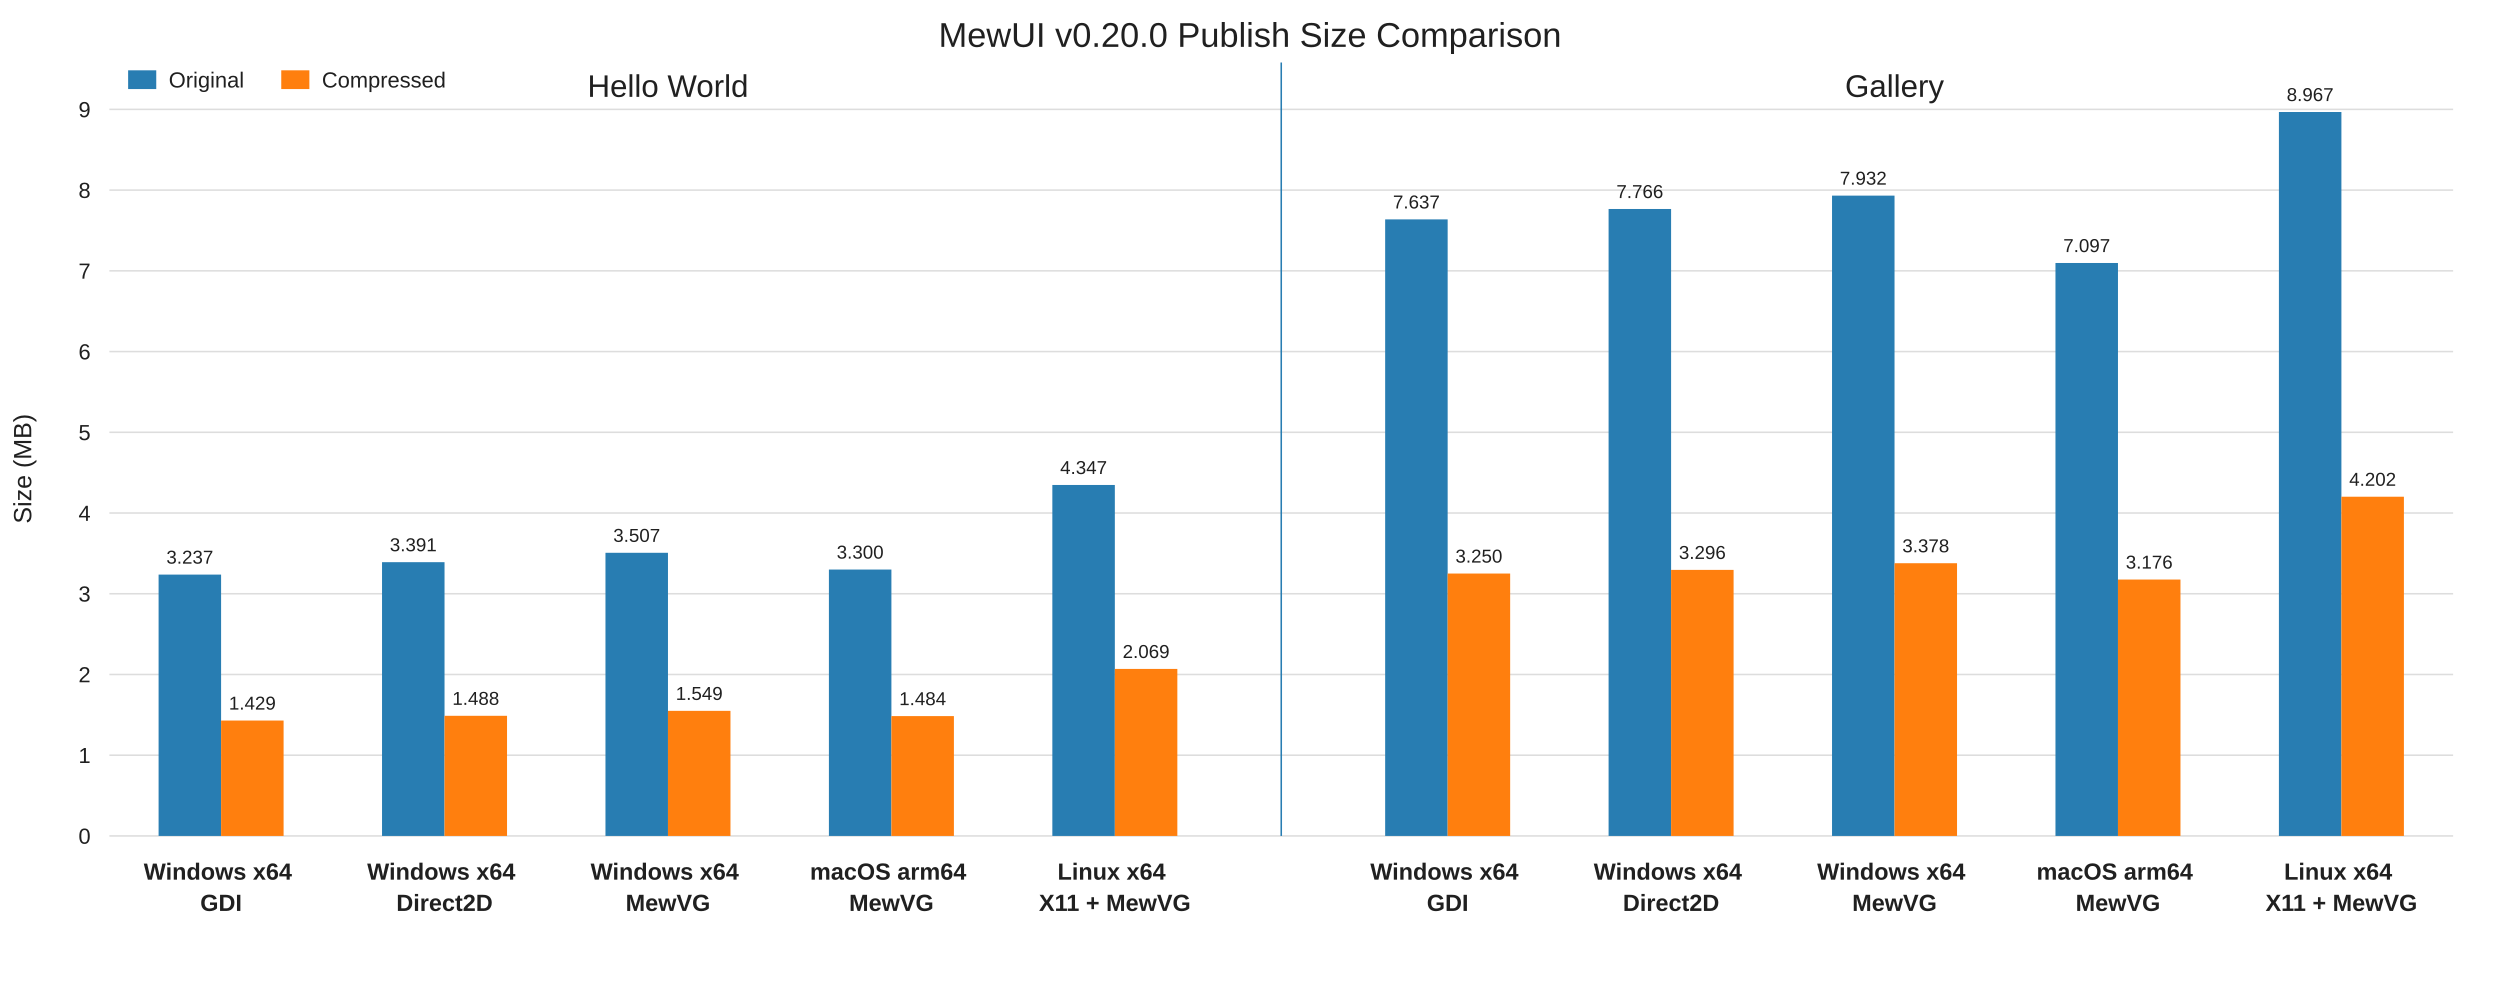
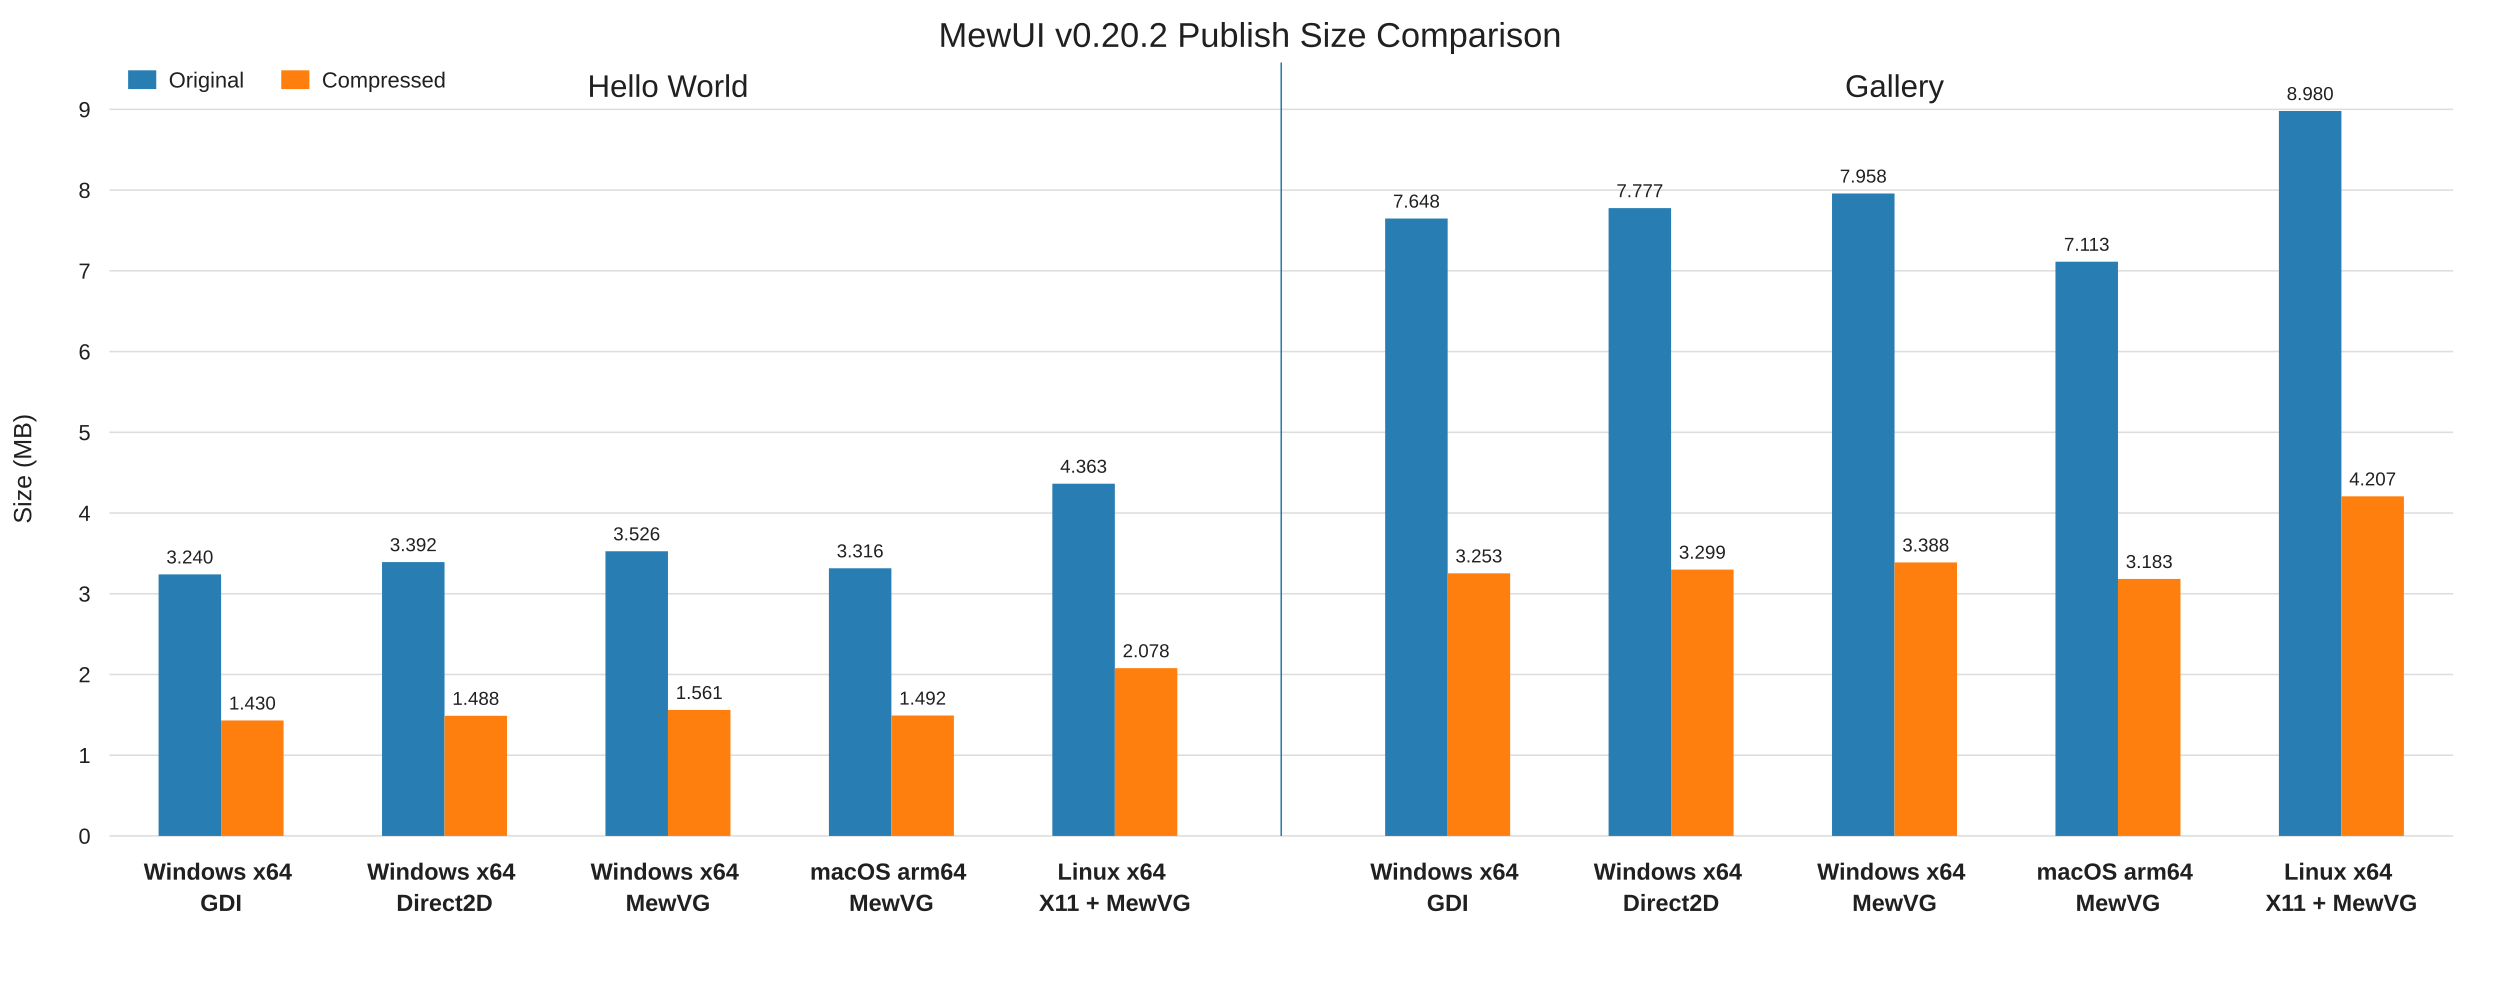
<svg xmlns="http://www.w3.org/2000/svg" width="1600" height="640" viewBox="0 0 1600 640" role="img" aria-labelledby="title description">
  <rect width="100%" height="100%" fill="#fff" />
  <g font-family="Segoe UI,Arial,sans-serif" fill="#202020">
-     <text x="800" y="30" text-anchor="middle" font-size="22">MewUI v0.20.0 Publish Size Comparison</text>
+     <text x="800" y="30" text-anchor="middle" font-size="22">MewUI v0.20.2 Publish Size Comparison</text>
    <line x1="70" y1="535" x2="1570" y2="535" stroke="#ddd" />
    <text x="58" y="540" text-anchor="end" font-size="14">0</text>
    <line x1="70" y1="483.333" x2="1570" y2="483.333" stroke="#ddd" />
    <text x="58" y="488.333" text-anchor="end" font-size="14">1</text>
    <line x1="70" y1="431.667" x2="1570" y2="431.667" stroke="#ddd" />
    <text x="58" y="436.667" text-anchor="end" font-size="14">2</text>
    <line x1="70" y1="380" x2="1570" y2="380" stroke="#ddd" />
    <text x="58" y="385" text-anchor="end" font-size="14">3</text>
    <line x1="70" y1="328.333" x2="1570" y2="328.333" stroke="#ddd" />
    <text x="58" y="333.333" text-anchor="end" font-size="14">4</text>
    <line x1="70" y1="276.667" x2="1570" y2="276.667" stroke="#ddd" />
    <text x="58" y="281.667" text-anchor="end" font-size="14">5</text>
    <line x1="70" y1="225" x2="1570" y2="225" stroke="#ddd" />
    <text x="58" y="230" text-anchor="end" font-size="14">6</text>
    <line x1="70" y1="173.333" x2="1570" y2="173.333" stroke="#ddd" />
    <text x="58" y="178.333" text-anchor="end" font-size="14">7</text>
    <line x1="70" y1="121.667" x2="1570" y2="121.667" stroke="#ddd" />
    <text x="58" y="126.667" text-anchor="end" font-size="14">8</text>
    <line x1="70" y1="70" x2="1570" y2="70" stroke="#ddd" />
    <text x="58" y="75" text-anchor="end" font-size="14">9</text>
    <text x="20" y="300" text-anchor="middle" font-size="16" transform="rotate(-90 20 300)">Size (MB)</text>
    <rect x="82" y="45" width="18" height="12" fill="#287db2" />
    <text x="108" y="56" font-size="14">Original</text>
    <rect x="180" y="45" width="18" height="12" fill="#ff7f0e" />
    <text x="206" y="56" font-size="14">Compressed</text>
    <text x="427.5" y="62" text-anchor="middle" font-size="20">Hello World</text>
-     <rect x="101.5" y="367.739" width="40" height="167.261" fill="#287db2" />
-     <text x="121.5" y="360.739" text-anchor="middle" font-size="12">3.237</text>
-     <rect x="141.5" y="461.147" width="40" height="73.853" fill="#ff7f0e" />
-     <text x="161.5" y="454.147" text-anchor="middle" font-size="12">1.429</text>
+     <rect x="101.5" y="367.613" width="40" height="167.387" fill="#287db2" />
+     <text x="121.5" y="360.613" text-anchor="middle" font-size="12">3.240</text>
+     <rect x="141.5" y="461.097" width="40" height="73.903" fill="#ff7f0e" />
+     <text x="161.5" y="454.097" text-anchor="middle" font-size="12">1.430</text>
    <text x="141.5" y="563" text-anchor="middle" font-size="15" font-weight="600">
      <tspan x="141.5">Windows x64</tspan>
      <tspan x="141.5" dy="20">GDI</tspan>
    </text>
-     <rect x="244.5" y="359.792" width="40" height="175.208" fill="#287db2" />
-     <text x="264.5" y="352.792" text-anchor="middle" font-size="12">3.391</text>
-     <rect x="284.5" y="458.116" width="40" height="76.884" fill="#ff7f0e" />
-     <text x="304.5" y="451.116" text-anchor="middle" font-size="12">1.488</text>
+     <rect x="244.5" y="359.742" width="40" height="175.258" fill="#287db2" />
+     <text x="264.5" y="352.742" text-anchor="middle" font-size="12">3.392</text>
+     <rect x="284.5" y="458.106" width="40" height="76.894" fill="#ff7f0e" />
+     <text x="304.5" y="451.106" text-anchor="middle" font-size="12">1.488</text>
    <text x="284.5" y="563" text-anchor="middle" font-size="15" font-weight="600">
      <tspan x="284.5">Windows x64</tspan>
      <tspan x="284.5" dy="20">Direct2D</tspan>
    </text>
-     <rect x="387.5" y="353.788" width="40" height="181.212" fill="#287db2" />
-     <text x="407.5" y="346.788" text-anchor="middle" font-size="12">3.507</text>
-     <rect x="427.5" y="454.951" width="40" height="80.049" fill="#ff7f0e" />
-     <text x="447.5" y="447.951" text-anchor="middle" font-size="12">1.549</text>
+     <rect x="387.5" y="352.804" width="40" height="182.196" fill="#287db2" />
+     <text x="407.5" y="345.804" text-anchor="middle" font-size="12">3.526</text>
+     <rect x="427.5" y="454.367" width="40" height="80.633" fill="#ff7f0e" />
+     <text x="447.5" y="447.367" text-anchor="middle" font-size="12">1.561</text>
    <text x="427.5" y="563" text-anchor="middle" font-size="15" font-weight="600">
      <tspan x="427.5">Windows x64</tspan>
      <tspan x="427.5" dy="20">MewVG</tspan>
    </text>
-     <rect x="530.5" y="364.509" width="40" height="170.491" fill="#287db2" />
-     <text x="550.5" y="357.509" text-anchor="middle" font-size="12">3.300</text>
-     <rect x="570.5" y="458.301" width="40" height="76.699" fill="#ff7f0e" />
-     <text x="590.5" y="451.301" text-anchor="middle" font-size="12">1.484</text>
+     <rect x="530.5" y="363.693" width="40" height="171.307" fill="#287db2" />
+     <text x="550.5" y="356.693" text-anchor="middle" font-size="12">3.316</text>
+     <rect x="570.5" y="457.93" width="40" height="77.07" fill="#ff7f0e" />
+     <text x="590.5" y="450.93" text-anchor="middle" font-size="12">1.492</text>
    <text x="570.5" y="563" text-anchor="middle" font-size="15" font-weight="600">
      <tspan x="570.5">macOS arm64</tspan>
      <tspan x="570.5" dy="20">MewVG</tspan>
    </text>
-     <rect x="673.5" y="310.38" width="40" height="224.62" fill="#287db2" />
-     <text x="693.5" y="303.38" text-anchor="middle" font-size="12">4.347</text>
-     <rect x="713.5" y="428.113" width="40" height="106.887" fill="#ff7f0e" />
-     <text x="733.5" y="421.113" text-anchor="middle" font-size="12">2.069</text>
+     <rect x="673.5" y="309.57" width="40" height="225.43" fill="#287db2" />
+     <text x="693.5" y="302.57" text-anchor="middle" font-size="12">4.363</text>
+     <rect x="713.5" y="427.62" width="40" height="107.38" fill="#ff7f0e" />
+     <text x="733.5" y="420.62" text-anchor="middle" font-size="12">2.078</text>
    <text x="713.5" y="563" text-anchor="middle" font-size="15" font-weight="600">
      <tspan x="713.5">Linux x64</tspan>
      <tspan x="713.5" dy="20">X11 + MewVG</tspan>
    </text>
    <text x="1212.5" y="62" text-anchor="middle" font-size="20">Gallery</text>
    <line x1="820" y1="40" x2="820" y2="535" stroke="#287db2" />
-     <rect x="886.5" y="140.411" width="40" height="394.589" fill="#287db2" />
-     <text x="906.5" y="133.411" text-anchor="middle" font-size="12">7.637</text>
-     <rect x="926.5" y="367.065" width="40" height="167.935" fill="#ff7f0e" />
-     <text x="946.5" y="360.065" text-anchor="middle" font-size="12">3.250</text>
+     <rect x="886.5" y="139.856" width="40" height="395.144" fill="#287db2" />
+     <text x="906.5" y="132.856" text-anchor="middle" font-size="12">7.648</text>
+     <rect x="926.5" y="366.93" width="40" height="168.07" fill="#ff7f0e" />
+     <text x="946.5" y="359.93" text-anchor="middle" font-size="12">3.253</text>
    <text x="926.5" y="563" text-anchor="middle" font-size="15" font-weight="600">
      <tspan x="926.5">Windows x64</tspan>
      <tspan x="926.5" dy="20">GDI</tspan>
    </text>
-     <rect x="1029.5" y="133.751" width="40" height="401.249" fill="#287db2" />
-     <text x="1049.5" y="126.751" text-anchor="middle" font-size="12">7.766</text>
-     <rect x="1069.5" y="364.73" width="40" height="170.27" fill="#ff7f0e" />
-     <text x="1089.5" y="357.73" text-anchor="middle" font-size="12">3.296</text>
+     <rect x="1029.5" y="133.196" width="40" height="401.804" fill="#287db2" />
+     <text x="1049.5" y="126.196" text-anchor="middle" font-size="12">7.777</text>
+     <rect x="1069.5" y="364.541" width="40" height="170.459" fill="#ff7f0e" />
+     <text x="1089.5" y="357.541" text-anchor="middle" font-size="12">3.299</text>
    <text x="1069.5" y="563" text-anchor="middle" font-size="15" font-weight="600">
      <tspan x="1069.5">Windows x64</tspan>
      <tspan x="1069.5" dy="20">Direct2D</tspan>
    </text>
-     <rect x="1172.5" y="125.199" width="40" height="409.801" fill="#287db2" />
-     <text x="1192.5" y="118.199" text-anchor="middle" font-size="12">7.932</text>
-     <rect x="1212.5" y="360.459" width="40" height="174.541" fill="#ff7f0e" />
-     <text x="1232.5" y="353.459" text-anchor="middle" font-size="12">3.378</text>
+     <rect x="1172.5" y="123.836" width="40" height="411.164" fill="#287db2" />
+     <text x="1192.5" y="116.836" text-anchor="middle" font-size="12">7.958</text>
+     <rect x="1212.5" y="359.949" width="40" height="175.051" fill="#ff7f0e" />
+     <text x="1232.5" y="352.949" text-anchor="middle" font-size="12">3.388</text>
    <text x="1212.5" y="563" text-anchor="middle" font-size="15" font-weight="600">
      <tspan x="1212.5">Windows x64</tspan>
      <tspan x="1212.5" dy="20">MewVG</tspan>
    </text>
-     <rect x="1315.5" y="168.313" width="40" height="366.687" fill="#287db2" />
-     <text x="1335.5" y="161.313" text-anchor="middle" font-size="12">7.097</text>
-     <rect x="1355.5" y="370.909" width="40" height="164.091" fill="#ff7f0e" />
-     <text x="1375.5" y="363.909" text-anchor="middle" font-size="12">3.176</text>
+     <rect x="1315.5" y="167.493" width="40" height="367.507" fill="#287db2" />
+     <text x="1335.5" y="160.493" text-anchor="middle" font-size="12">7.113</text>
+     <rect x="1355.5" y="370.522" width="40" height="164.478" fill="#ff7f0e" />
+     <text x="1375.5" y="363.522" text-anchor="middle" font-size="12">3.183</text>
    <text x="1355.5" y="563" text-anchor="middle" font-size="15" font-weight="600">
      <tspan x="1355.5">macOS arm64</tspan>
      <tspan x="1355.5" dy="20">MewVG</tspan>
    </text>
-     <rect x="1458.5" y="71.683" width="40" height="463.317" fill="#287db2" />
-     <text x="1478.5" y="64.683" text-anchor="middle" font-size="12">8.967</text>
-     <rect x="1498.5" y="317.902" width="40" height="217.098" fill="#ff7f0e" />
-     <text x="1518.5" y="310.902" text-anchor="middle" font-size="12">4.202</text>
+     <rect x="1458.5" y="71.034" width="40" height="463.966" fill="#287db2" />
+     <text x="1478.5" y="64.034" text-anchor="middle" font-size="12">8.980</text>
+     <rect x="1498.5" y="317.649" width="40" height="217.351" fill="#ff7f0e" />
+     <text x="1518.5" y="310.649" text-anchor="middle" font-size="12">4.207</text>
    <text x="1498.5" y="563" text-anchor="middle" font-size="15" font-weight="600">
      <tspan x="1498.5">Linux x64</tspan>
      <tspan x="1498.5" dy="20">X11 + MewVG</tspan>
    </text>
  </g>
</svg>
